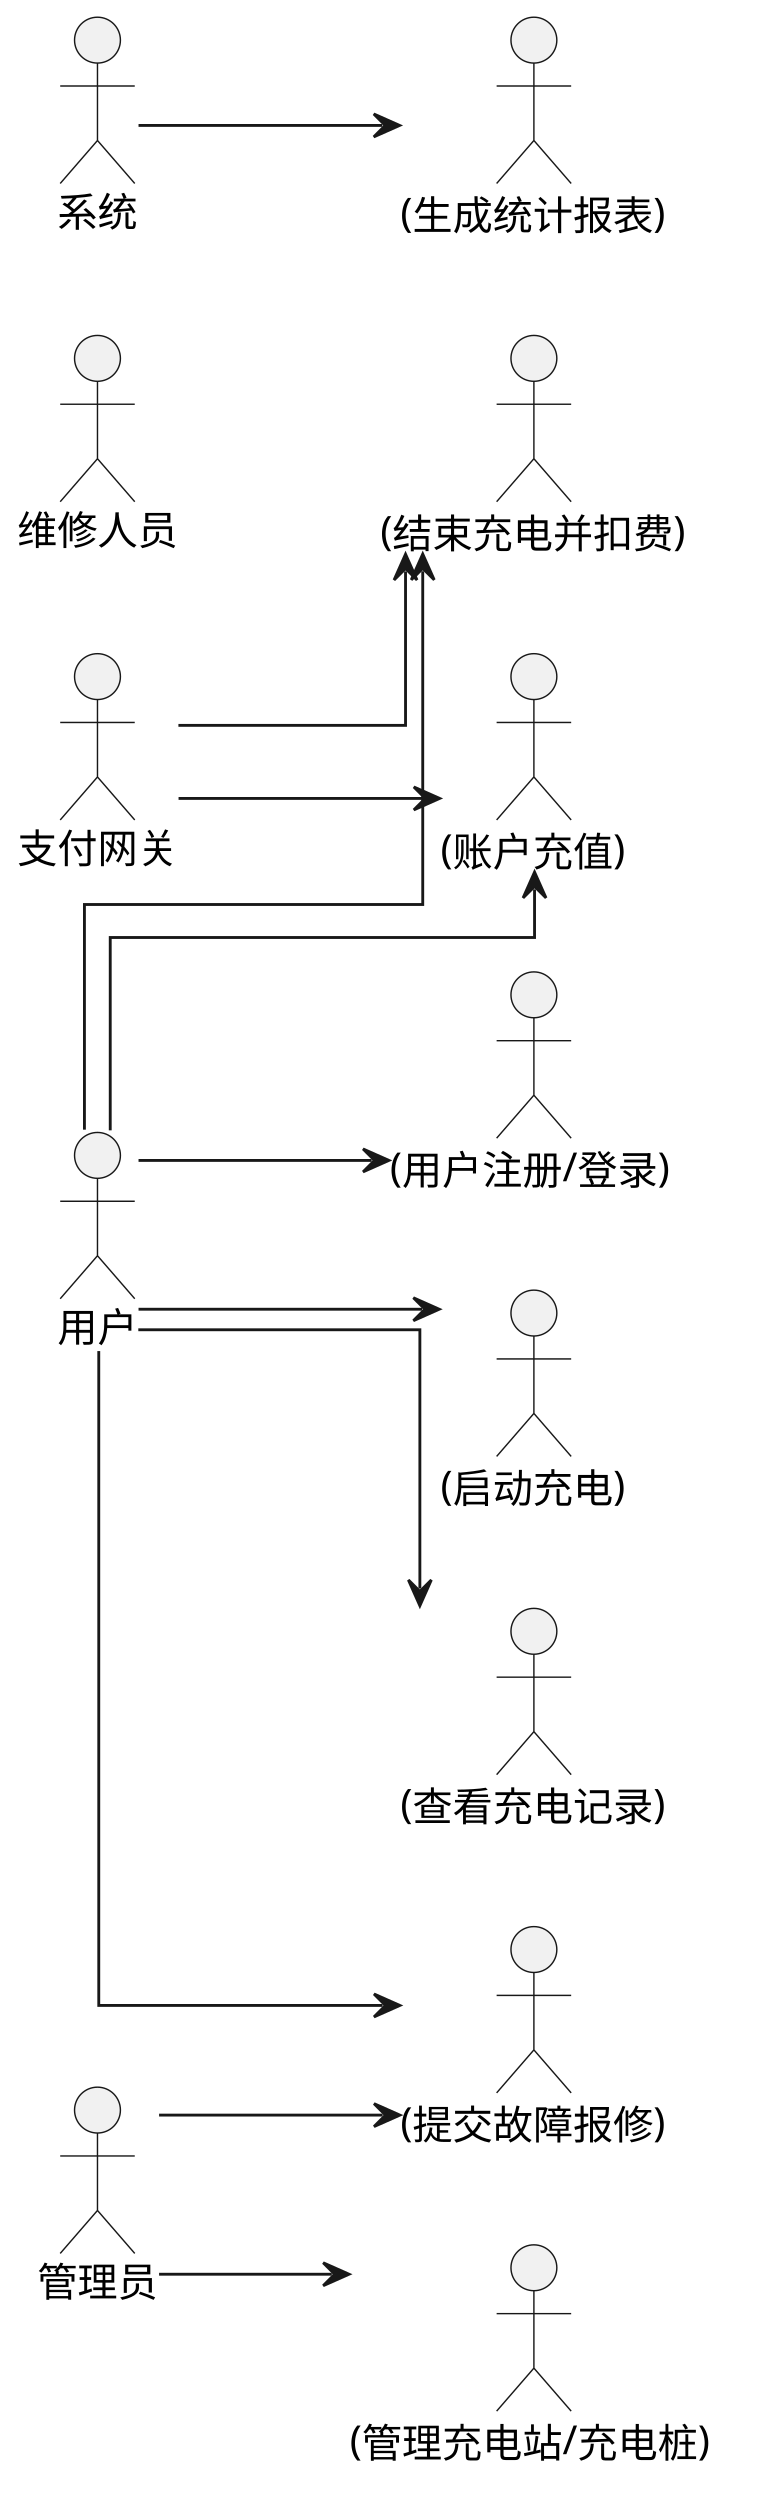
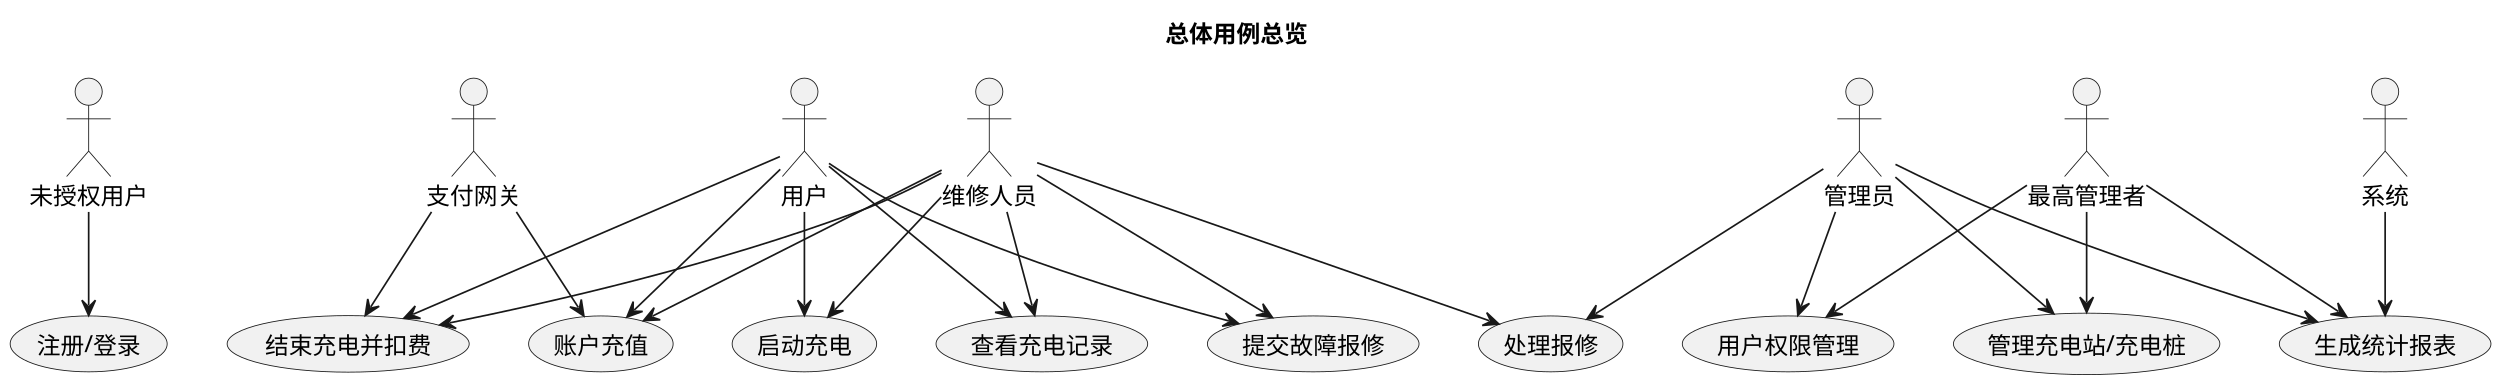
- <svg xmlns="http://www.w3.org/2000/svg" contentStyleType="text/css" data-diagram-type="DESCRIPTION" height="872px" preserveAspectRatio="none" style="width:265px;height:872px;background:#FFFFFF;" version="1.1" viewBox="0 0 265 872" width="265px" zoomAndPan="magnify">
+ <svg xmlns="http://www.w3.org/2000/svg" contentStyleType="text/css" data-diagram-type="DESCRIPTION" height="226px" preserveAspectRatio="none" style="width:1474px;height:226px;background:#FFFFFF;" version="1.1" viewBox="0 0 1474 226" width="1474px" zoomAndPan="magnify">
  <defs />
  <g>
-     <g class="entity" data-qualified-name="U" data-source-line="5" id="ent0002">
-       <ellipse cx="34" cy="403" fill="#F1F1F1" rx="8" ry="8" style="stroke:#181818;stroke-width:0.5;" />
-       <path d="M34,411 L34,438 M21,419 L47,419 M34,438 L21,453 M34,438 L47,453" fill="none" style="stroke:#181818;stroke-width:0.5;" />
-       <text fill="#000000" font-family="sans-serif" font-size="14" lengthAdjust="spacing" textLength="28" x="20" y="468.035">用户</text>
+     <g class="title" data-source-line="1">
+       <text fill="#000000" font-family="sans-serif" font-size="14" font-weight="bold" lengthAdjust="spacing" textLength="86.625" x="687.024" y="24.966">总体用例总览</text>
    </g>
-     <g class="entity" data-qualified-name="A" data-source-line="6" id="ent0003">
-       <ellipse cx="34" cy="736" fill="#F1F1F1" rx="8" ry="8" style="stroke:#181818;stroke-width:0.5;" />
-       <path d="M34,744 L34,771 M21,752 L47,752 M34,771 L21,786 M34,771 L47,786" fill="none" style="stroke:#181818;stroke-width:0.5;" />
-       <text fill="#000000" font-family="sans-serif" font-size="14" lengthAdjust="spacing" textLength="42" x="13" y="801.035">管理员</text>
+     <g class="entity" data-entity="G" data-source-line="4" data-uid="ent0002" id="entity_G">
+       <ellipse cx="52.28" cy="54.068" fill="#F1F1F1" rx="8" ry="8" style="stroke:#181818;stroke-width:0.5;" />
+       <path d="M52.28,62.068 L52.28,89.068 M39.28,70.068 L65.28,70.068 M52.28,89.068 L39.28,104.068 M52.28,89.068 L65.28,104.068" fill="none" style="stroke:#181818;stroke-width:0.5;" />
+       <text fill="#000000" font-family="sans-serif" font-size="14" lengthAdjust="spacing" textLength="70" x="17.28" y="120.534">未授权用户</text>
    </g>
-     <g class="entity" data-qualified-name="M" data-source-line="7" id="ent0004">
-       <ellipse cx="34" cy="125" fill="#F1F1F1" rx="8" ry="8" style="stroke:#181818;stroke-width:0.5;" />
-       <path d="M34,133 L34,160 M21,141 L47,141 M34,160 L21,175 M34,160 L47,175" fill="none" style="stroke:#181818;stroke-width:0.5;" />
-       <text fill="#000000" font-family="sans-serif" font-size="14" lengthAdjust="spacing" textLength="56" x="6" y="190.035">维修人员</text>
+     <g class="entity" data-entity="U" data-source-line="5" data-uid="ent0003" id="entity_U">
+       <ellipse cx="474.28" cy="54.068" fill="#F1F1F1" rx="8" ry="8" style="stroke:#181818;stroke-width:0.5;" />
+       <path d="M474.28,62.068 L474.28,89.068 M461.28,70.068 L487.28,70.068 M474.28,89.068 L461.28,104.068 M474.28,89.068 L487.28,104.068" fill="none" style="stroke:#181818;stroke-width:0.5;" />
+       <text fill="#000000" font-family="sans-serif" font-size="14" lengthAdjust="spacing" textLength="28" x="460.28" y="120.534">用户</text>
    </g>
-     <g class="entity" data-qualified-name="P" data-source-line="8" id="ent0005">
-       <ellipse cx="34" cy="236" fill="#F1F1F1" rx="8" ry="8" style="stroke:#181818;stroke-width:0.5;" />
-       <path d="M34,244 L34,271 M21,252 L47,252 M34,271 L21,286 M34,271 L47,286" fill="none" style="stroke:#181818;stroke-width:0.5;" />
-       <text fill="#000000" font-family="sans-serif" font-size="14" lengthAdjust="spacing" textLength="56" x="6" y="301.035">支付网关</text>
+     <g class="entity" data-entity="M" data-source-line="6" data-uid="ent0004" id="entity_M">
+       <ellipse cx="583.28" cy="54.068" fill="#F1F1F1" rx="8" ry="8" style="stroke:#181818;stroke-width:0.5;" />
+       <path d="M583.28,62.068 L583.28,89.068 M570.28,70.068 L596.28,70.068 M583.28,89.068 L570.28,104.068 M583.28,89.068 L596.28,104.068" fill="none" style="stroke:#181818;stroke-width:0.5;" />
+       <text fill="#000000" font-family="sans-serif" font-size="14" lengthAdjust="spacing" textLength="56" x="555.28" y="120.534">维修人员</text>
    </g>
-     <g class="entity" data-qualified-name="S" data-source-line="9" id="ent0006">
-       <ellipse cx="34" cy="14" fill="#F1F1F1" rx="8" ry="8" style="stroke:#181818;stroke-width:0.5;" />
-       <path d="M34,22 L34,49 M21,30 L47,30 M34,49 L21,64 M34,49 L47,64" fill="none" style="stroke:#181818;stroke-width:0.5;" />
-       <text fill="#000000" font-family="sans-serif" font-size="14" lengthAdjust="spacing" textLength="28" x="20" y="79.035">系统</text>
+     <g class="entity" data-entity="A" data-source-line="7" data-uid="ent0005" id="entity_A">
+       <ellipse cx="1096.28" cy="54.068" fill="#F1F1F1" rx="8" ry="8" style="stroke:#181818;stroke-width:0.5;" />
+       <path d="M1096.28,62.068 L1096.28,89.068 M1083.28,70.068 L1109.28,70.068 M1096.28,89.068 L1083.28,104.068 M1096.28,89.068 L1109.28,104.068" fill="none" style="stroke:#181818;stroke-width:0.5;" />
+       <text fill="#000000" font-family="sans-serif" font-size="14" lengthAdjust="spacing" textLength="42" x="1075.28" y="120.534">管理员</text>
    </g>
-     <g class="entity" data-qualified-name="UC" data-source-line="16" id="ent0007">
-       <ellipse cx="186.224" cy="347" fill="#F1F1F1" rx="8" ry="8" style="stroke:#181818;stroke-width:0.5;" />
-       <path d="M186.224,355 L186.224,382 M173.224,363 L199.224,363 M186.224,382 L173.224,397 M186.224,382 L199.224,397" fill="none" style="stroke:#181818;stroke-width:0.5;" />
-       <text fill="#000000" font-family="sans-serif" font-size="14" lengthAdjust="spacing" textLength="100.447" x="136" y="412.035">(用户注册/登录)</text>
+     <g class="entity" data-entity="SA" data-source-line="8" data-uid="ent0006" id="entity_SA">
+       <ellipse cx="1230.28" cy="54.068" fill="#F1F1F1" rx="8" ry="8" style="stroke:#181818;stroke-width:0.5;" />
+       <path d="M1230.28,62.068 L1230.28,89.068 M1217.28,70.068 L1243.28,70.068 M1230.28,89.068 L1217.28,104.068 M1230.28,89.068 L1243.28,104.068" fill="none" style="stroke:#181818;stroke-width:0.5;" />
+       <text fill="#000000" font-family="sans-serif" font-size="14" lengthAdjust="spacing" textLength="70" x="1195.28" y="120.534">最高管理者</text>
    </g>
-     <g class="entity" data-qualified-name="RA" data-source-line="17" id="ent0008">
-       <ellipse cx="186.223" cy="236" fill="#F1F1F1" rx="8" ry="8" style="stroke:#181818;stroke-width:0.5;" />
-       <path d="M186.223,244 L186.223,271 M173.223,252 L199.223,252 M186.223,271 L173.223,286 M186.223,271 L199.223,286" fill="none" style="stroke:#181818;stroke-width:0.5;" />
-       <text fill="#000000" font-family="sans-serif" font-size="14" lengthAdjust="spacing" textLength="65.106" x="153.67" y="301.035">(账户充值)</text>
+     <g class="entity" data-entity="P" data-source-line="9" data-uid="ent0007" id="entity_P">
+       <ellipse cx="279.28" cy="54.068" fill="#F1F1F1" rx="8" ry="8" style="stroke:#181818;stroke-width:0.5;" />
+       <path d="M279.28,62.068 L279.28,89.068 M266.28,70.068 L292.28,70.068 M279.28,89.068 L266.28,104.068 M279.28,89.068 L292.28,104.068" fill="none" style="stroke:#181818;stroke-width:0.5;" />
+       <text fill="#000000" font-family="sans-serif" font-size="14" lengthAdjust="spacing" textLength="56" x="251.28" y="120.534">支付网关</text>
    </g>
-     <g class="entity" data-qualified-name="SC" data-source-line="18" id="ent0009">
-       <ellipse cx="186.223" cy="458" fill="#F1F1F1" rx="8" ry="8" style="stroke:#181818;stroke-width:0.5;" />
-       <path d="M186.223,466 L186.223,493 M173.223,474 L199.223,474 M186.223,493 L173.223,508 M186.223,493 L199.223,508" fill="none" style="stroke:#181818;stroke-width:0.5;" />
-       <text fill="#000000" font-family="sans-serif" font-size="14" lengthAdjust="spacing" textLength="65.106" x="153.67" y="523.035">(启动充电)</text>
+     <g class="entity" data-entity="S" data-source-line="10" data-uid="ent0008" id="entity_S">
+       <ellipse cx="1406.28" cy="54.068" fill="#F1F1F1" rx="8" ry="8" style="stroke:#181818;stroke-width:0.5;" />
+       <path d="M1406.28,62.068 L1406.28,89.068 M1393.28,70.068 L1419.28,70.068 M1406.28,89.068 L1393.28,104.068 M1406.28,89.068 L1419.28,104.068" fill="none" style="stroke:#181818;stroke-width:0.5;" />
+       <text fill="#000000" font-family="sans-serif" font-size="14" lengthAdjust="spacing" textLength="28" x="1392.28" y="120.534">系统</text>
    </g>
-     <g class="entity" data-qualified-name="EC" data-source-line="19" id="ent0010">
-       <ellipse cx="186.223" cy="125" fill="#F1F1F1" rx="8" ry="8" style="stroke:#181818;stroke-width:0.5;" />
-       <path d="M186.223,133 L186.223,160 M173.223,141 L199.223,141 M186.223,160 L173.223,175 M186.223,160 L199.223,175" fill="none" style="stroke:#181818;stroke-width:0.5;" />
-       <text fill="#000000" font-family="sans-serif" font-size="14" lengthAdjust="spacing" textLength="107.106" x="132.67" y="190.035">(结束充电并扣费)</text>
+     <g class="entity" data-entity="UC" data-source-line="12" data-uid="ent0009" id="entity_UC">
+       <ellipse cx="52.281" cy="202.751" fill="#F1F1F1" rx="46.281" ry="16.483" style="stroke:#181818;stroke-width:0.5;" />
+       <text fill="#000000" font-family="sans-serif" font-size="14" lengthAdjust="spacing" textLength="61.208" x="21.677" y="208.785">注册/登录</text>
    </g>
-     <g class="entity" data-qualified-name="VCR" data-source-line="20" id="ent0011">
-       <ellipse cx="186.223" cy="569" fill="#F1F1F1" rx="8" ry="8" style="stroke:#181818;stroke-width:0.5;" />
-       <path d="M186.223,577 L186.223,604 M173.223,585 L199.223,585 M186.223,604 L173.223,619 M186.223,604 L199.223,619" fill="none" style="stroke:#181818;stroke-width:0.5;" />
-       <text fill="#000000" font-family="sans-serif" font-size="14" lengthAdjust="spacing" textLength="93.106" x="139.67" y="634.035">(查看充电记录)</text>
+     <g class="entity" data-entity="RA" data-source-line="13" data-uid="ent0010" id="entity_RA">
+       <ellipse cx="354.278" cy="202.751" fill="#F1F1F1" rx="42.598" ry="16.483" style="stroke:#181818;stroke-width:0.5;" />
+       <text fill="#000000" font-family="sans-serif" font-size="14" lengthAdjust="spacing" textLength="56" x="326.278" y="208.785">账户充值</text>
    </g>
-     <g class="entity" data-qualified-name="MM" data-source-line="21" id="ent0012">
-       <ellipse cx="186.224" cy="791" fill="#F1F1F1" rx="8" ry="8" style="stroke:#181818;stroke-width:0.5;" />
-       <path d="M186.224,799 L186.224,826 M173.224,807 L199.224,807 M186.224,826 L173.224,841 M186.224,826 L199.224,841" fill="none" style="stroke:#181818;stroke-width:0.5;" />
-       <text fill="#000000" font-family="sans-serif" font-size="14" lengthAdjust="spacing" textLength="128.447" x="122" y="856.035">(管理充电站/充电桩)</text>
+     <g class="entity" data-entity="SC" data-source-line="14" data-uid="ent0011" id="entity_SC">
+       <ellipse cx="474.278" cy="202.751" fill="#F1F1F1" rx="42.598" ry="16.483" style="stroke:#181818;stroke-width:0.5;" />
+       <text fill="#000000" font-family="sans-serif" font-size="14" lengthAdjust="spacing" textLength="56" x="446.278" y="208.785">启动充电</text>
    </g>
-     <g class="entity" data-qualified-name="SRT" data-source-line="22" id="ent0013">
-       <ellipse cx="186.223" cy="680" fill="#F1F1F1" rx="8" ry="8" style="stroke:#181818;stroke-width:0.5;" />
-       <path d="M186.223,688 L186.223,715 M173.223,696 L199.223,696 M186.223,715 L173.223,730 M186.223,715 L199.223,730" fill="none" style="stroke:#181818;stroke-width:0.5;" />
-       <text fill="#000000" font-family="sans-serif" font-size="14" lengthAdjust="spacing" textLength="93.106" x="139.67" y="745.035">(提交故障报修)</text>
+     <g class="entity" data-entity="EC" data-source-line="15" data-uid="ent0012" id="entity_EC">
+       <ellipse cx="205.282" cy="202.75" fill="#F1F1F1" rx="71.362" ry="16.672" style="stroke:#181818;stroke-width:0.5;" />
+       <text fill="#000000" font-family="sans-serif" font-size="14" lengthAdjust="spacing" textLength="98" x="156.282" y="208.784">结束充电并扣费</text>
    </g>
-     <g class="entity" data-qualified-name="GS" data-source-line="23" id="ent0014">
-       <ellipse cx="186.223" cy="14" fill="#F1F1F1" rx="8" ry="8" style="stroke:#181818;stroke-width:0.5;" />
-       <path d="M186.223,22 L186.223,49 M173.223,30 L199.223,30 M186.223,49 L173.223,64 M186.223,49 L199.223,64" fill="none" style="stroke:#181818;stroke-width:0.5;" />
-       <text fill="#000000" font-family="sans-serif" font-size="14" lengthAdjust="spacing" textLength="93.106" x="139.67" y="79.035">(生成统计报表)</text>
+     <g class="entity" data-entity="VCR" data-source-line="16" data-uid="ent0013" id="entity_VCR">
+       <ellipse cx="614.277" cy="202.751" fill="#F1F1F1" rx="62.397" ry="16.483" style="stroke:#181818;stroke-width:0.5;" />
+       <text fill="#000000" font-family="sans-serif" font-size="14" lengthAdjust="spacing" textLength="84" x="572.277" y="208.785">查看充电记录</text>
    </g>
-     <g class="link" data-entity-1="ent0002" data-entity-2="ent0007" data-link-type="dependency" data-source-line="25" id="lnk15">
-       <path d="M48.32,404.75 C68.16,404.75 99.01,404.75 129.63,404.75" fill="none" id="U-to-UC" style="stroke:#181818;stroke-width:1;" />
-       <polygon fill="#181818" points="135.63,404.75,126.63,400.75,130.63,404.75,126.63,408.75,135.63,404.75" style="stroke:#181818;stroke-width:1;" />
+     <g class="entity" data-entity="SRT" data-source-line="17" data-uid="ent0014" id="entity_SRT">
+       <ellipse cx="774.277" cy="202.751" fill="#F1F1F1" rx="62.397" ry="16.483" style="stroke:#181818;stroke-width:0.5;" />
+       <text fill="#000000" font-family="sans-serif" font-size="14" lengthAdjust="spacing" textLength="84" x="732.277" y="208.785">提交故障报修</text>
    </g>
-     <g class="link" data-entity-1="ent0002" data-entity-2="ent0008" data-link-type="dependency" data-source-line="26" id="lnk16">
-       <path d="M38.45,394.27 C38.45,364.03 38.45,327 38.45,327 C38.45,327 186.45,327 186.45,327 C186.45,327 186.45,322.5 186.45,310.19" fill="none" id="U-to-RA" style="stroke:#181818;stroke-width:1;" />
-       <polygon fill="#181818" points="186.45,304.19,182.45,313.19,186.45,309.19,190.45,313.19,186.45,304.19" style="stroke:#181818;stroke-width:1;" />
+     <g class="entity" data-entity="MM" data-source-line="18" data-uid="ent0015" id="entity_MM">
+       <ellipse cx="1230.284" cy="202.747" fill="#F1F1F1" rx="78.544" ry="18.109" style="stroke:#181818;stroke-width:0.5;" />
+       <text fill="#000000" font-family="sans-serif" font-size="14" lengthAdjust="spacing" textLength="117.208" x="1171.68" y="208.781">管理充电站/充电桩</text>
    </g>
-     <g class="link" data-entity-1="ent0002" data-entity-2="ent0009" data-link-type="dependency" data-source-line="27" id="lnk17">
-       <path d="M48.32,456.66 C72.15,456.66 114.55,456.66 147.19,456.66" fill="none" id="U-to-SC" style="stroke:#181818;stroke-width:1;" />
-       <polygon fill="#181818" points="153.19,456.66,144.19,452.66,148.19,456.66,144.19,460.66,153.19,456.66" style="stroke:#181818;stroke-width:1;" />
+     <g class="entity" data-entity="PM" data-source-line="19" data-uid="ent0016" id="entity_PM">
+       <ellipse cx="1054.277" cy="202.751" fill="#F1F1F1" rx="62.397" ry="16.483" style="stroke:#181818;stroke-width:0.5;" />
+       <text fill="#000000" font-family="sans-serif" font-size="14" lengthAdjust="spacing" textLength="84" x="1012.277" y="208.785">用户权限管理</text>
    </g>
-     <g class="link" data-entity-1="ent0002" data-entity-2="ent0010" data-link-type="dependency" data-source-line="28" id="lnk18">
-       <path d="M29.45,394.03 C29.45,359.88 29.45,315.49 29.45,315.49 C29.45,315.49 147.45,315.49 147.45,315.49 C147.45,315.49 147.45,246.8 147.45,199.25" fill="none" id="U-to-EC" style="stroke:#181818;stroke-width:1;" />
-       <polygon fill="#181818" points="147.45,193.25,143.45,202.25,147.45,198.25,151.45,202.25,147.45,193.25" style="stroke:#181818;stroke-width:1;" />
+     <g class="entity" data-entity="HR" data-source-line="20" data-uid="ent0017" id="entity_HR">
+       <ellipse cx="914.278" cy="202.751" fill="#F1F1F1" rx="42.598" ry="16.483" style="stroke:#181818;stroke-width:0.5;" />
+       <text fill="#000000" font-family="sans-serif" font-size="14" lengthAdjust="spacing" textLength="56" x="886.278" y="208.785">处理报修</text>
    </g>
-     <g class="link" data-entity-1="ent0002" data-entity-2="ent0011" data-link-type="dependency" data-source-line="29" id="lnk19">
-       <path d="M48.24,463.83 C78.5,463.83 146.45,463.83 146.45,463.83 C146.45,463.83 146.45,514.22 146.45,554.08" fill="none" id="U-to-VCR" style="stroke:#181818;stroke-width:1;" />
-       <polygon fill="#181818" points="146.45,560.08,150.45,551.08,146.45,555.08,142.45,551.08,146.45,560.08" style="stroke:#181818;stroke-width:1;" />
+     <g class="entity" data-entity="GS" data-source-line="21" data-uid="ent0018" id="entity_GS">
+       <ellipse cx="1406.277" cy="202.751" fill="#F1F1F1" rx="62.397" ry="16.483" style="stroke:#181818;stroke-width:0.5;" />
+       <text fill="#000000" font-family="sans-serif" font-size="14" lengthAdjust="spacing" textLength="84" x="1364.277" y="208.785">生成统计报表</text>
    </g>
-     <g class="link" data-entity-1="ent0002" data-entity-2="ent0013" data-link-type="dependency" data-source-line="30" id="lnk20">
-       <path d="M34.45,471.25 C34.45,545.12 34.45,699.5 34.45,699.5 C34.45,699.5 88.85,699.5 133.45,699.5" fill="none" id="U-to-SRT" style="stroke:#181818;stroke-width:1;" />
-       <polygon fill="#181818" points="139.45,699.5,130.45,695.5,134.45,699.5,130.45,703.5,139.45,699.5" style="stroke:#181818;stroke-width:1;" />
+     <g class="link" data-entity-1="G" data-entity-2="UC" data-source-line="23" data-uid="lnk19" id="link_G_UC">
+       <path d="M52.28,124.938 C52.28,145.798 52.28,164.378 52.28,180.008" fill="none" id="G-to-UC" style="stroke:#181818;stroke-width:1;" />
+       <polygon fill="#181818" points="52.28,186.008,56.28,177.008,52.28,181.008,48.28,177.008,52.28,186.008" style="stroke:#181818;stroke-width:1;" />
    </g>
-     <g class="link" data-entity-1="ent0003" data-entity-2="ent0012" data-link-type="dependency" data-source-line="32" id="lnk21">
-       <path d="M55.49,793.25 C72.78,793.25 92.02,793.25 115.73,793.25" fill="none" id="A-to-MM" style="stroke:#181818;stroke-width:1;" />
-       <polygon fill="#181818" points="121.73,793.25,112.73,789.25,116.73,793.25,112.73,797.25,121.73,793.25" style="stroke:#181818;stroke-width:1;" />
+     <g class="link" data-entity-1="U" data-entity-2="RA" data-source-line="25" data-uid="lnk20" id="link_U_RA">
+       <path d="M460.04,99.828 C437.32,121.728 397.36,160.234 373.95,182.794" fill="none" id="U-to-RA" style="stroke:#181818;stroke-width:1;" />
+       <polygon fill="#181818" points="369.63,186.958,378.886,183.593,373.23,183.488,373.335,177.833,369.63,186.958" style="stroke:#181818;stroke-width:1;" />
    </g>
-     <g class="link" data-entity-1="ent0003" data-entity-2="ent0013" data-link-type="dependency" data-source-line="33" id="lnk22">
-       <path d="M55.49,737.75 C77.2,737.75 105.46,737.75 133.46,737.75" fill="none" id="A-to-SRT" style="stroke:#181818;stroke-width:1;" />
-       <polygon fill="#181818" points="139.46,737.75,130.46,733.75,134.46,737.75,130.46,741.75,139.46,737.75" style="stroke:#181818;stroke-width:1;" />
+     <g class="link" data-entity-1="U" data-entity-2="SC" data-source-line="26" data-uid="lnk21" id="link_U_SC">
+       <path d="M474.28,124.938 C474.28,145.798 474.28,164.378 474.28,180.008" fill="none" id="U-to-SC" style="stroke:#181818;stroke-width:1;" />
+       <polygon fill="#181818" points="474.28,186.008,478.28,177.008,474.28,181.008,470.28,177.008,474.28,186.008" style="stroke:#181818;stroke-width:1;" />
    </g>
-     <g class="link" data-entity-1="ent0005" data-entity-2="ent0008" data-link-type="dependency" data-source-line="35" id="lnk23">
-       <path d="M62.28,278.49 C88.07,278.49 120.19,278.49 147.34,278.49" fill="none" id="P-to-RA" style="stroke:#181818;stroke-width:1;" />
-       <polygon fill="#181818" points="153.34,278.49,144.34,274.49,148.34,278.49,144.34,282.49,153.34,278.49" style="stroke:#181818;stroke-width:1;" />
+     <g class="link" data-entity-1="U" data-entity-2="EC" data-source-line="27" data-uid="lnk22" id="link_U_EC">
+       <path d="M459.82,92.328 C418.13,110.248 302.472,159.968 243.622,185.268" fill="none" id="U-to-EC" style="stroke:#181818;stroke-width:1;" />
+       <polygon fill="#181818" points="238.11,187.638,247.958,187.758,242.703,185.663,244.798,180.409,238.11,187.638" style="stroke:#181818;stroke-width:1;" />
    </g>
-     <g class="link" data-entity-1="ent0005" data-entity-2="ent0010" data-link-type="dependency" data-source-line="36" id="lnk24">
-       <path d="M62.23,253 C94.07,253 141.45,253 141.45,253 C141.45,253 141.45,226.82 141.45,199.3" fill="none" id="P-to-EC" style="stroke:#181818;stroke-width:1;" />
-       <polygon fill="#181818" points="141.45,193.3,137.45,202.3,141.45,198.3,145.45,202.3,141.45,193.3" style="stroke:#181818;stroke-width:1;" />
+     <g class="link" data-entity-1="U" data-entity-2="VCR" data-source-line="28" data-uid="lnk23" id="link_U_VCR">
+       <path d="M488.74,98.048 C514.45,119.288 563.424,159.747 591.554,182.977" fill="none" id="U-to-VCR" style="stroke:#181818;stroke-width:1;" />
+       <polygon fill="#181818" points="596.18,186.798,591.787,177.983,592.325,183.614,586.693,184.151,596.18,186.798" style="stroke:#181818;stroke-width:1;" />
    </g>
-     <g class="link" data-entity-1="ent0006" data-entity-2="ent0014" data-link-type="dependency" data-source-line="38" id="lnk25">
-       <path d="M48.32,43.75 C68.97,43.75 102.06,43.75 133.37,43.75" fill="none" id="S-to-GS" style="stroke:#181818;stroke-width:1;" />
-       <polygon fill="#181818" points="139.37,43.75,130.37,39.75,134.37,43.75,130.37,47.75,139.37,43.75" style="stroke:#181818;stroke-width:1;" />
+     <g class="link" data-entity-1="U" data-entity-2="SRT" data-source-line="29" data-uid="lnk24" id="link_U_SRT">
+       <path d="M488.76,96.318 C501.19,104.748 519.81,116.588 537.28,124.638 C602.12,154.518 676.031,176.369 724.511,189.23" fill="none" id="U-to-SRT" style="stroke:#181818;stroke-width:1;" />
+       <polygon fill="#181818" points="730.31,190.768,722.636,184.594,725.477,189.486,720.585,192.327,730.31,190.768" style="stroke:#181818;stroke-width:1;" />
+     </g>
+     <g class="link" data-entity-1="M" data-entity-2="RA" data-source-line="31" data-uid="lnk25" id="link_M_RA">
+       <path d="M555.2,100.288 C510.17,123.028 427.876,164.583 384.786,186.343" fill="none" id="M-to-RA" style="stroke:#181818;stroke-width:1;" />
+       <polygon fill="#181818" points="379.43,189.048,389.267,188.561,383.893,186.794,385.661,181.42,379.43,189.048" style="stroke:#181818;stroke-width:1;" />
+     </g>
+     <g class="link" data-entity-1="M" data-entity-2="SC" data-source-line="32" data-uid="lnk26" id="link_M_SC">
+       <path d="M554.93,116.188 C533.48,138.938 509.065,164.842 492.325,182.602" fill="none" id="M-to-SC" style="stroke:#181818;stroke-width:1;" />
+       <polygon fill="#181818" points="488.21,186.968,497.294,183.162,491.639,183.329,491.472,177.675,488.21,186.968" style="stroke:#181818;stroke-width:1;" />
+     </g>
+     <g class="link" data-entity-1="M" data-entity-2="EC" data-source-line="33" data-uid="lnk27" id="link_M_EC">
+       <path d="M555.04,102.058 C540.76,109.658 522.95,118.418 506.28,124.638 C422.26,156.018 326.311,177.967 265.231,190.337" fill="none" id="M-to-EC" style="stroke:#181818;stroke-width:1;" />
+       <polygon fill="#181818" points="259.35,191.528,268.965,193.662,264.25,190.536,267.377,185.821,259.35,191.528" style="stroke:#181818;stroke-width:1;" />
+     </g>
+     <g class="link" data-entity-1="M" data-entity-2="VCR" data-source-line="34" data-uid="lnk28" id="link_M_VCR">
+       <path d="M593.69,124.938 C599.28,145.798 604.316,164.583 608.506,180.213" fill="none" id="M-to-VCR" style="stroke:#181818;stroke-width:1;" />
+       <polygon fill="#181818" points="610.06,186.008,611.593,176.279,608.765,181.178,603.866,178.351,610.06,186.008" style="stroke:#181818;stroke-width:1;" />
+     </g>
+     <g class="link" data-entity-1="M" data-entity-2="SRT" data-source-line="35" data-uid="lnk29" id="link_M_SRT">
+       <path d="M611.46,103.168 C649.03,125.918 709.727,162.671 745.087,184.071" fill="none" id="M-to-SRT" style="stroke:#181818;stroke-width:1;" />
+       <polygon fill="#181818" points="750.22,187.178,744.591,179.096,745.942,184.589,740.449,185.94,750.22,187.178" style="stroke:#181818;stroke-width:1;" />
+     </g>
+     <g class="link" data-entity-1="M" data-entity-2="HR" data-source-line="36" data-uid="lnk30" id="link_M_HR">
+       <path d="M611.5,95.968 C673.25,117.538 814.276,166.809 878.086,189.099" fill="none" id="M-to-HR" style="stroke:#181818;stroke-width:1;" />
+       <polygon fill="#181818" points="883.75,191.078,876.573,184.334,879.03,189.429,873.934,191.886,883.75,191.078" style="stroke:#181818;stroke-width:1;" />
+     </g>
+     <g class="link" data-entity-1="A" data-entity-2="MM" data-source-line="38" data-uid="lnk31" id="link_A_MM">
+       <path d="M1117.51,104.428 C1143.19,126.598 1181.517,159.669 1206.347,181.089" fill="none" id="A-to-MM" style="stroke:#181818;stroke-width:1;" />
+       <polygon fill="#181818" points="1210.89,185.008,1206.688,176.1,1207.104,181.742,1201.463,182.158,1210.89,185.008" style="stroke:#181818;stroke-width:1;" />
+     </g>
+     <g class="link" data-entity-1="A" data-entity-2="PM" data-source-line="39" data-uid="lnk32" id="link_A_PM">
+       <path d="M1082.18,124.938 C1074.6,145.798 1067.716,164.738 1062.046,180.368" fill="none" id="A-to-PM" style="stroke:#181818;stroke-width:1;" />
+       <polygon fill="#181818" points="1060,186.008,1066.829,178.911,1061.705,181.308,1059.309,176.183,1060,186.008" style="stroke:#181818;stroke-width:1;" />
+     </g>
+     <g class="link" data-entity-1="A" data-entity-2="HR" data-source-line="40" data-uid="lnk33" id="link_A_HR">
+       <path d="M1075.05,99.598 C1040.07,121.818 975.794,162.66 940.724,184.95" fill="none" id="A-to-HR" style="stroke:#181818;stroke-width:1;" />
+       <polygon fill="#181818" points="935.66,188.168,945.401,186.716,939.88,185.486,941.11,179.964,935.66,188.168" style="stroke:#181818;stroke-width:1;" />
+     </g>
+     <g class="link" data-entity-1="A" data-entity-2="GS" data-source-line="41" data-uid="lnk34" id="link_A_GS">
+       <path d="M1117.57,96.918 C1133.95,105.048 1157.27,116.178 1178.28,124.638 C1243.01,150.698 1314.586,173.812 1360.506,187.952" fill="none" id="A-to-GS" style="stroke:#181818;stroke-width:1;" />
+       <polygon fill="#181818" points="1366.24,189.718,1358.816,183.246,1361.461,188.246,1356.461,190.892,1366.24,189.718" style="stroke:#181818;stroke-width:1;" />
+     </g>
+     <g class="link" data-entity-1="SA" data-entity-2="MM" data-source-line="42" data-uid="lnk35" id="link_SA_MM">
+       <path d="M1230.28,124.938 C1230.28,145.018 1230.28,162.528 1230.28,178.198" fill="none" id="SA-to-MM" style="stroke:#181818;stroke-width:1;" />
+       <polygon fill="#181818" points="1230.28,184.198,1234.28,175.198,1230.28,179.198,1226.28,175.198,1230.28,184.198" style="stroke:#181818;stroke-width:1;" />
+     </g>
+     <g class="link" data-entity-1="SA" data-entity-2="PM" data-source-line="43" data-uid="lnk36" id="link_SA_PM">
+       <path d="M1195.09,109.228 C1159.88,132.368 1111.784,163.963 1081.864,183.623" fill="none" id="SA-to-PM" style="stroke:#181818;stroke-width:1;" />
+       <polygon fill="#181818" points="1076.85,186.918,1086.568,185.319,1081.029,184.172,1082.175,178.633,1076.85,186.918" style="stroke:#181818;stroke-width:1;" />
+     </g>
+     <g class="link" data-entity-1="SA" data-entity-2="GS" data-source-line="44" data-uid="lnk37" id="link_SA_GS">
+       <path d="M1265.47,109.228 C1300.68,132.368 1348.776,163.963 1378.696,183.623" fill="none" id="SA-to-GS" style="stroke:#181818;stroke-width:1;" />
+       <polygon fill="#181818" points="1383.71,186.918,1378.385,178.633,1379.531,184.172,1373.992,185.319,1383.71,186.918" style="stroke:#181818;stroke-width:1;" />
+     </g>
+     <g class="link" data-entity-1="P" data-entity-2="RA" data-source-line="46" data-uid="lnk38" id="link_P_RA">
+       <path d="M304.46,124.938 C318.08,145.928 330.878,165.652 340.998,181.272" fill="none" id="P-to-RA" style="stroke:#181818;stroke-width:1;" />
+       <polygon fill="#181818" points="344.26,186.308,342.723,176.58,341.541,182.112,336.009,180.93,344.26,186.308" style="stroke:#181818;stroke-width:1;" />
+     </g>
+     <g class="link" data-entity-1="P" data-entity-2="EC" data-source-line="47" data-uid="lnk39" id="link_P_EC">
+       <path d="M254.43,124.938 C241.08,145.798 228.584,165.324 218.584,180.954" fill="none" id="P-to-EC" style="stroke:#181818;stroke-width:1;" />
+       <polygon fill="#181818" points="215.35,186.008,223.57,180.583,218.045,181.796,216.831,176.271,215.35,186.008" style="stroke:#181818;stroke-width:1;" />
+     </g>
+     <g class="link" data-entity-1="S" data-entity-2="GS" data-source-line="48" data-uid="lnk40" id="link_S_GS">
+       <path d="M1406.28,124.938 C1406.28,145.798 1406.28,164.378 1406.28,180.008" fill="none" id="S-to-GS" style="stroke:#181818;stroke-width:1;" />
+       <polygon fill="#181818" points="1406.28,186.008,1410.28,177.008,1406.28,181.008,1402.28,177.008,1406.28,186.008" style="stroke:#181818;stroke-width:1;" />
    </g>
  </g>
</svg>
